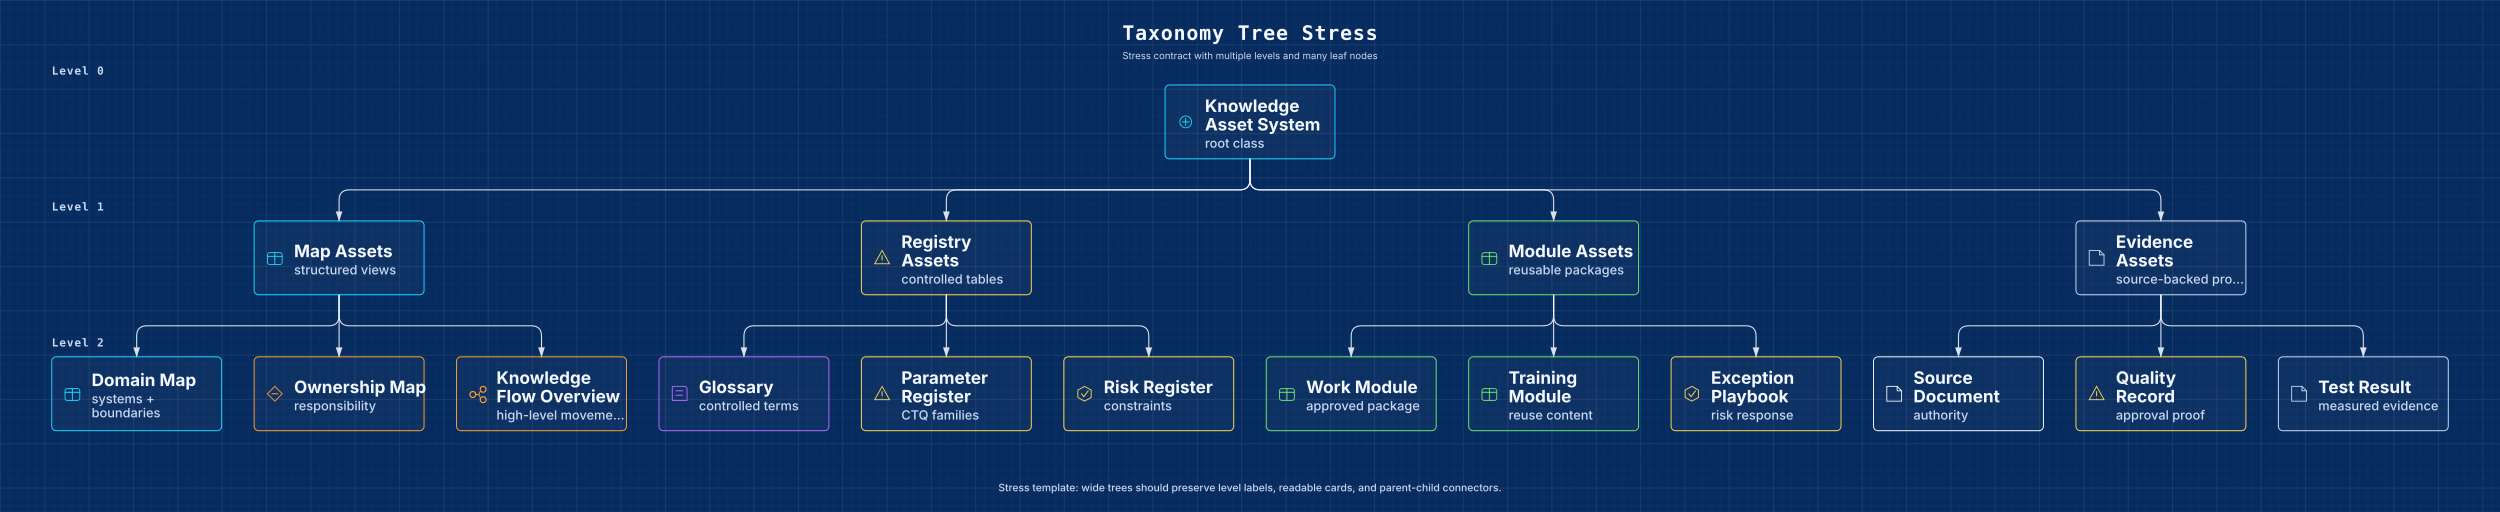
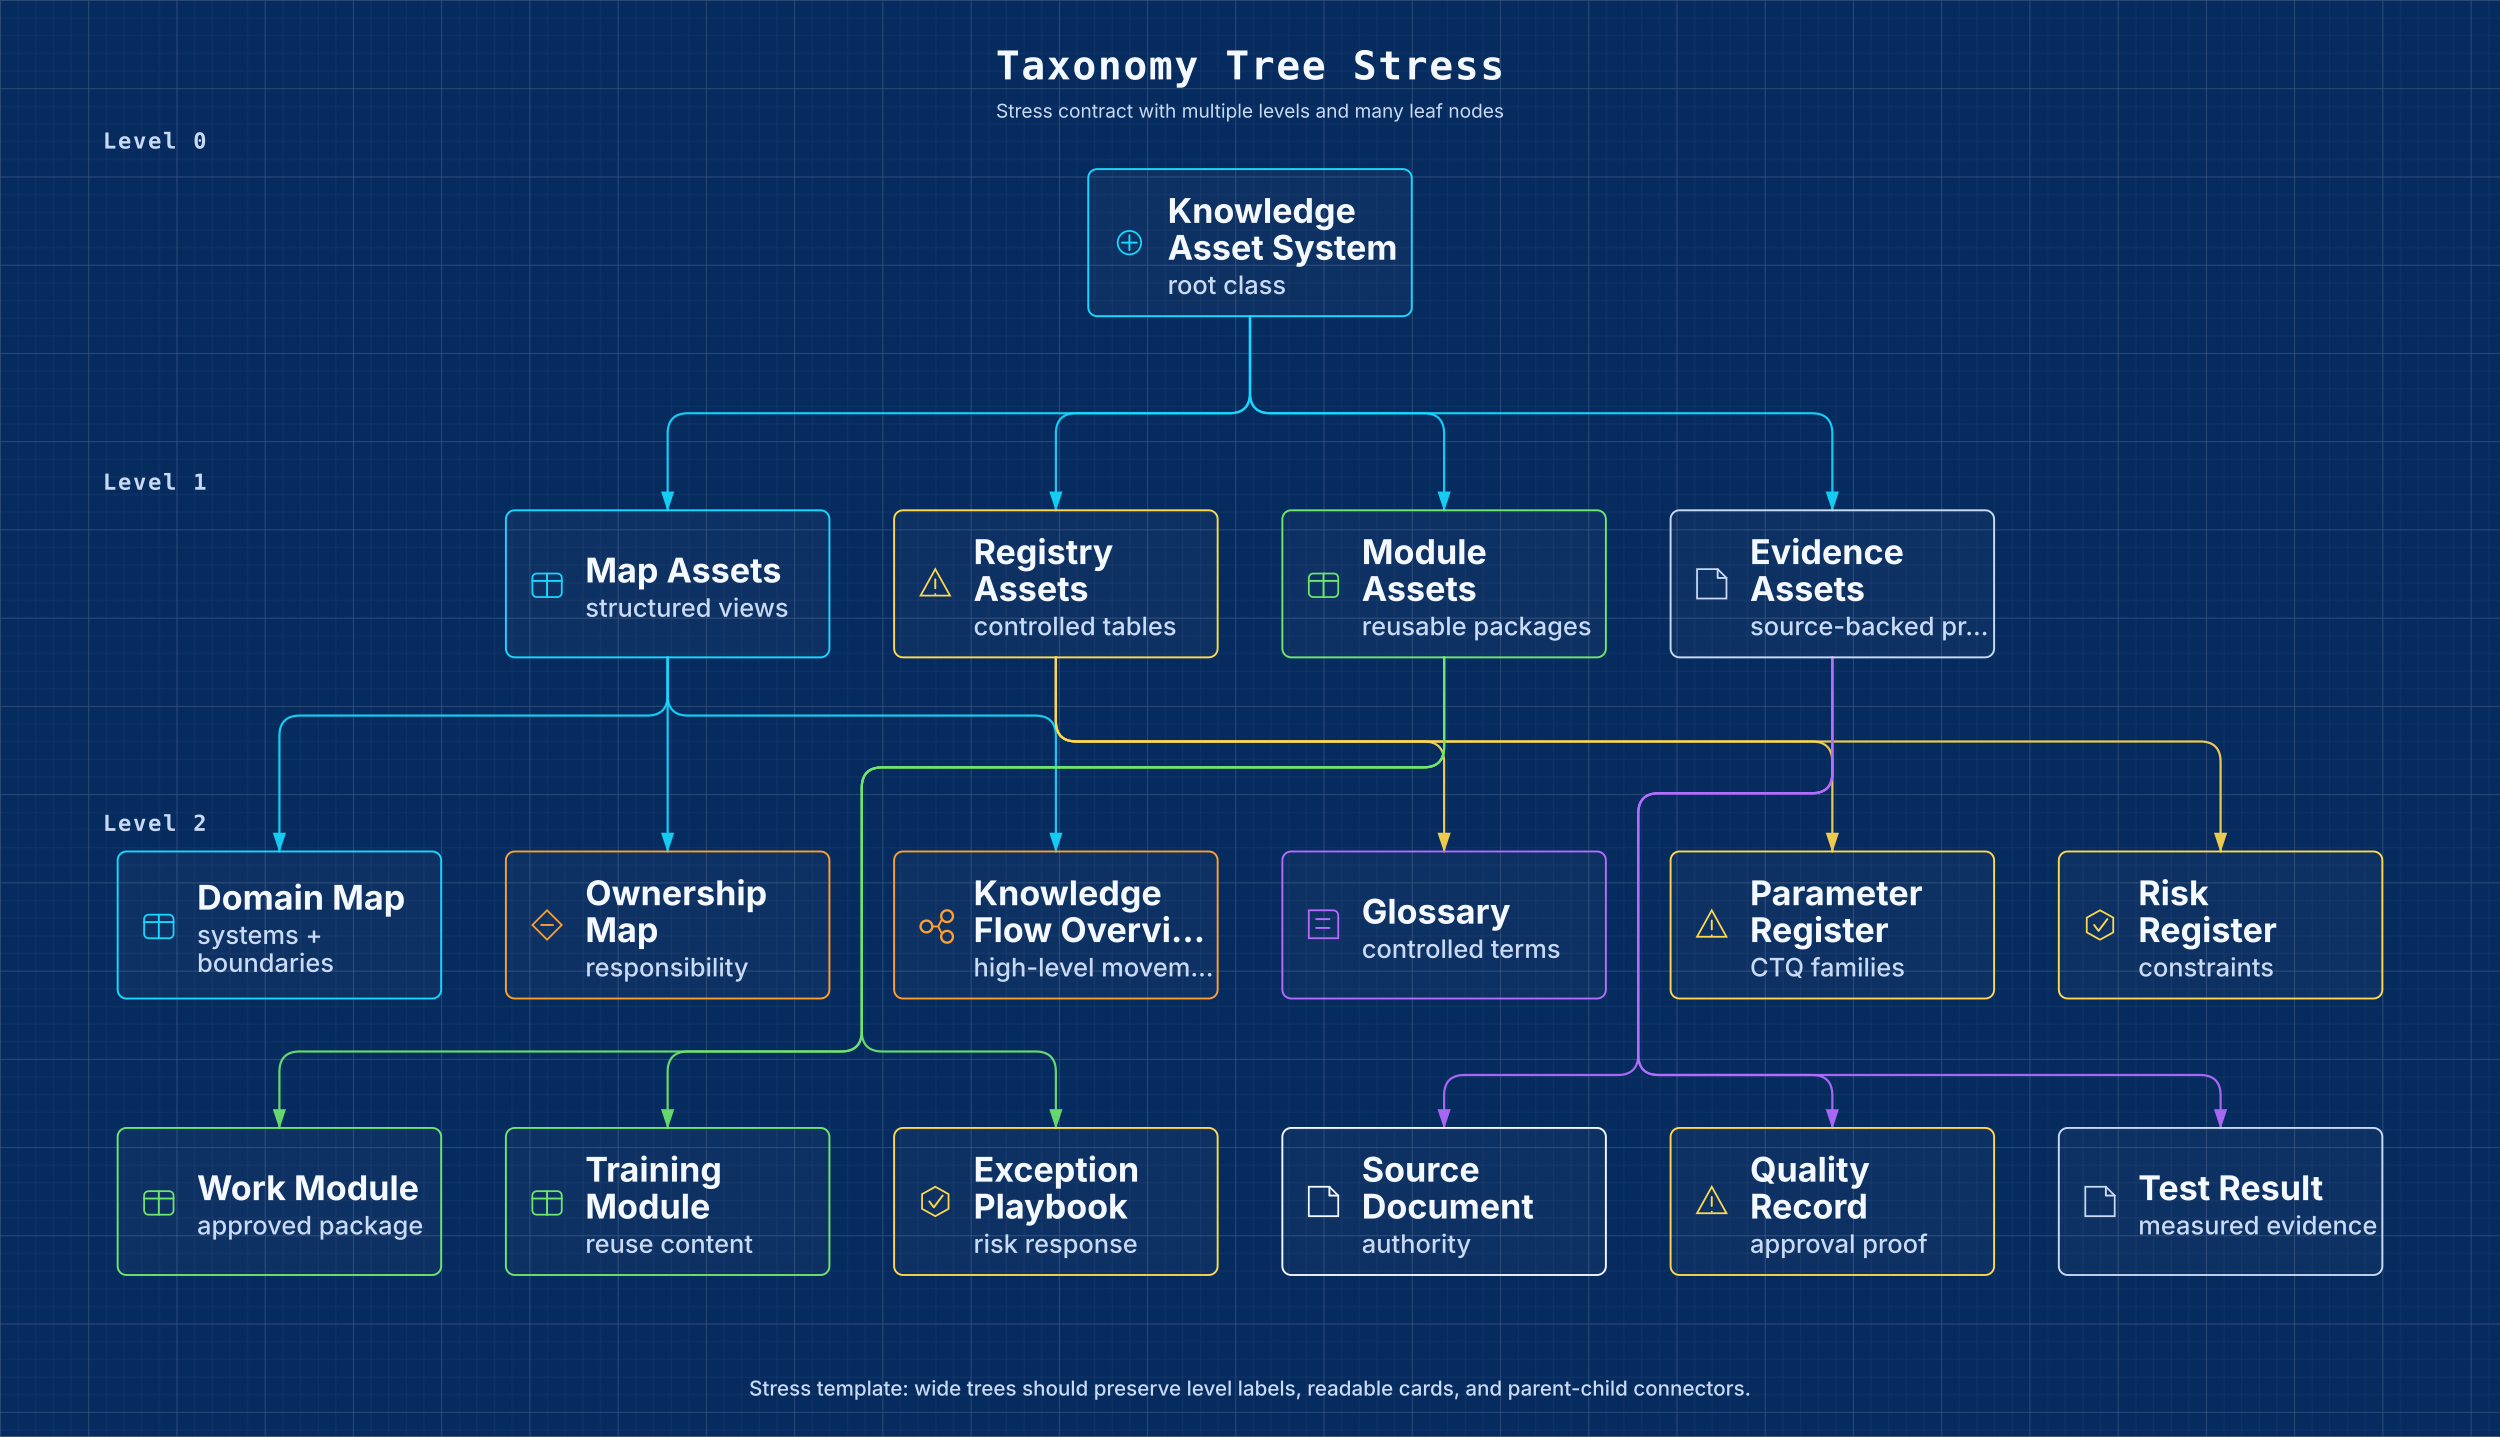
- <svg xmlns="http://www.w3.org/2000/svg" width="3384" height="693" viewBox="0 0 3384 693" role="img" aria-label="Taxonomy Tree Stress" data-style="accent-blueprint" data-diagram-type="taxonomy_tree">
+ <svg xmlns="http://www.w3.org/2000/svg" width="1700" height="977" viewBox="0 0 1700 977" role="img" aria-label="Taxonomy Tree Stress" data-style="accent-blueprint" data-diagram-type="taxonomy_tree">
  <defs>
    <pattern id="blueprint-grid-small" width="12" height="12" patternUnits="userSpaceOnUse">
      <path d="M 12 0 H 0 V 12" fill="none" stroke="#FFFFFF" stroke-opacity="0.08" stroke-width="0.7" />
    </pattern>
    <pattern id="blueprint-grid" width="60" height="60" patternUnits="userSpaceOnUse">
      <rect width="60" height="60" fill="url(#blueprint-grid-small)" />
      <path d="M 60 0 H 0 V 60" fill="none" stroke="#FFFFFF" stroke-opacity="0.14" stroke-width="1" />
    </pattern>
    <marker id="arrow" markerWidth="10" markerHeight="10" refX="8.5" refY="3" orient="auto" markerUnits="strokeWidth">
      <path d="M0,0 L0,6 L9,3 z" fill="context-stroke" />
    </marker>
    <marker id="arrow-fanout" markerWidth="10" markerHeight="10" refX="8.5" refY="3" orient="auto" markerUnits="strokeWidth">
      <path d="M0,0 L0,6 L9,3 z" fill="context-stroke" />
    </marker>
    <marker id="arrow-fanin" markerWidth="10" markerHeight="10" refX="8.5" refY="3" orient="auto" markerUnits="strokeWidth">
      <path d="M0,0 L0,6 L9,3 z" fill="context-stroke" />
    </marker>
    <style>
    [data-style="accent-blueprint"] .title{font:700 27px IBM Plex Mono,JetBrains Mono,Consolas,monospace;fill:#F4F8FF;letter-spacing:.04em;text-transform:uppercase}
    [data-style="accent-blueprint"] .subtitle{font:400 13px IBM Plex Sans,Inter,Roboto Condensed,DIN,Segoe UI,Aptos,Arial,sans-serif;fill:#C9DAF5}
    [data-style="accent-blueprint"] .group-label{font:700 15px IBM Plex Mono,JetBrains Mono,Consolas,monospace;fill:#C9DAF5;letter-spacing:.08em;text-transform:uppercase}
    [data-style="accent-blueprint"] .card-title{font:700 17px IBM Plex Sans,Inter,Roboto Condensed,DIN,Segoe UI,Aptos,Arial,sans-serif;fill:#F4F8FF}
    [data-style="accent-blueprint"] .card-sub{font:500 13px IBM Plex Sans,Inter,Roboto Condensed,DIN,Segoe UI,Aptos,Arial,sans-serif;fill:#C9DAF5}
    [data-style="accent-blueprint"] .edge{fill:none;stroke:#F4F8FF;stroke-width:1.5;stroke-linecap:round;stroke-linejoin:round;opacity:0.88}
    [data-style="accent-blueprint"] .fanout{stroke:#FF9F2E;opacity:0.9}
    [data-style="accent-blueprint"] .fanin{stroke:#6EE66E;opacity:0.9}
    [data-style="accent-blueprint"] .route-shared{marker-end:none}
    [data-style="accent-blueprint"] .edge-dashed{stroke-dasharray:6 5;opacity:0.68}
    [data-style="accent-blueprint"] .note{font:500 14px IBM Plex Sans,Inter,Roboto Condensed,DIN,Segoe UI,Aptos,Arial,sans-serif;fill:#C9DAF5}
    [data-style="accent-blueprint"] .mono{font-family:IBM Plex Mono,JetBrains Mono,Consolas,monospace}
    [data-style="accent-blueprint"] .table-header{font:700 15.5px IBM Plex Mono,JetBrains Mono,Consolas,monospace;fill:#F4F8FF;letter-spacing:.08em;text-transform:uppercase}
    [data-style="accent-blueprint"] .table-cell{font:500 17px IBM Plex Sans,Inter,Roboto Condensed,DIN,Segoe UI,Aptos,Arial,sans-serif;fill:#F4F8FF}
    [data-style="accent-blueprint"] .table-cell-secondary{font:500 17px IBM Plex Sans,Inter,Roboto Condensed,DIN,Segoe UI,Aptos,Arial,sans-serif;fill:#C9DAF5}
+     [data-style="accent-blueprint"] .info-panel-title{font:700 15px IBM Plex Mono,JetBrains Mono,Consolas,monospace;fill:#F4F8FF;letter-spacing:.08em;text-transform:uppercase}
+     [data-style="accent-blueprint"] .info-panel-item{font:500 14px IBM Plex Sans,Inter,Roboto Condensed,DIN,Segoe UI,Aptos,Arial,sans-serif;fill:#C9DAF5}
    [data-style="accent-blueprint"] .tree-level-label{font:700 15px IBM Plex Mono,JetBrains Mono,Consolas,monospace;fill:#C9DAF5;letter-spacing:.08em;text-transform:uppercase}
    [data-style="accent-blueprint"] .hub-label{font:700 15px IBM Plex Mono,JetBrains Mono,Consolas,monospace;fill:#C9DAF5;letter-spacing:.08em;text-transform:uppercase}
    [data-style="accent-blueprint"] .icon-line{fill:none;stroke-width:1.3;stroke-linecap:round;stroke-linejoin:round}
  </style>
  </defs>
-   <rect x="0" y="0" width="3384" height="693" rx="0" fill="#062B5F" />
-   <rect x="0" y="0" width="3384" height="693" rx="0" fill="url(#blueprint-grid)" opacity="1" />
-   <text x="1692.0" y="54" text-anchor="middle" class="title">Taxonomy Tree Stress</text>
-   <text x="1692.0" y="80" text-anchor="middle" class="subtitle">Stress contract with multiple levels and many leaf nodes</text>
-   <path d="M 1692.0 215.0 L 1692.0 243.0 Q 1692.0 257.0 1678.0 257.0 L 473.0 257.0 Q 459.0 257.0 459.0 271.0 L 459.0 299.0" class="edge taxonomy-link" marker-end="url(#arrow)" />
-   <path d="M 1692.0 215.0 L 1692.0 243.0 Q 1692.0 257.0 1678.0 257.0 L 1295.0 257.0 Q 1281.0 257.0 1281.0 271.0 L 1281.0 299.0" class="edge taxonomy-link" marker-end="url(#arrow)" />
-   <path d="M 1692.0 215.0 L 1692.0 243.0 Q 1692.0 257.0 1706.0 257.0 L 2089.0 257.0 Q 2103.0 257.0 2103.0 271.0 L 2103.0 299.0" class="edge taxonomy-link" marker-end="url(#arrow)" />
-   <path d="M 1692.0 215.0 L 1692.0 243.0 Q 1692.0 257.0 1706.0 257.0 L 2911.0 257.0 Q 2925.0 257.0 2925.0 271.0 L 2925.0 299.0" class="edge taxonomy-link" marker-end="url(#arrow)" />
-   <path d="M 459.0 399.0 L 459.0 427.0 Q 459.0 441.0 445.0 441.0 L 199.0 441.0 Q 185.0 441.0 185.0 455.0 L 185.0 483.0" class="edge taxonomy-link" marker-end="url(#arrow)" />
-   <path d="M 459.0 399.0 L 459.0 483.0" class="edge taxonomy-link" marker-end="url(#arrow)" />
-   <path d="M 459.0 399.0 L 459.0 427.0 Q 459.0 441.0 473.0 441.0 L 719.0 441.0 Q 733.0 441.0 733.0 455.0 L 733.0 483.0" class="edge taxonomy-link" marker-end="url(#arrow)" />
-   <path d="M 1281.0 399.0 L 1281.0 427.0 Q 1281.0 441.0 1267.0 441.0 L 1021.0 441.0 Q 1007.0 441.0 1007.0 455.0 L 1007.0 483.0" class="edge taxonomy-link" marker-end="url(#arrow)" />
-   <path d="M 1281.0 399.0 L 1281.0 483.0" class="edge taxonomy-link" marker-end="url(#arrow)" />
-   <path d="M 1281.0 399.0 L 1281.0 427.0 Q 1281.0 441.0 1295.0 441.0 L 1541.0 441.0 Q 1555.0 441.0 1555.0 455.0 L 1555.0 483.0" class="edge taxonomy-link" marker-end="url(#arrow)" />
-   <path d="M 2103.0 399.0 L 2103.0 427.0 Q 2103.0 441.0 2089.0 441.0 L 1843.0 441.0 Q 1829.0 441.0 1829.0 455.0 L 1829.0 483.0" class="edge taxonomy-link" marker-end="url(#arrow)" />
-   <path d="M 2103.0 399.0 L 2103.0 483.0" class="edge taxonomy-link" marker-end="url(#arrow)" />
-   <path d="M 2103.0 399.0 L 2103.0 427.0 Q 2103.0 441.0 2117.0 441.0 L 2363.0 441.0 Q 2377.0 441.0 2377.0 455.0 L 2377.0 483.0" class="edge taxonomy-link" marker-end="url(#arrow)" />
-   <path d="M 2925.0 399.0 L 2925.0 427.0 Q 2925.0 441.0 2911.0 441.0 L 2665.0 441.0 Q 2651.0 441.0 2651.0 455.0 L 2651.0 483.0" class="edge taxonomy-link" marker-end="url(#arrow)" />
-   <path d="M 2925.0 399.0 L 2925.0 483.0" class="edge taxonomy-link" marker-end="url(#arrow)" />
-   <path d="M 2925.0 399.0 L 2925.0 427.0 Q 2925.0 441.0 2939.0 441.0 L 3185.0 441.0 Q 3199.0 441.0 3199.0 455.0 L 3199.0 483.0" class="edge taxonomy-link" marker-end="url(#arrow)" />
+   <rect x="0" y="0" width="1700" height="977" rx="0" fill="#062B5F" />
+   <rect x="0" y="0" width="1700" height="977" rx="0" fill="url(#blueprint-grid)" opacity="1" />
+   <text x="850.0" y="54" text-anchor="middle" class="title">Taxonomy Tree Stress</text>
+   <text x="850.0" y="80" text-anchor="middle" class="subtitle">Stress contract with multiple levels and many leaf nodes</text>
+   <path d="M 850.0 215.0 L 850.0 267.0 Q 850.0 281.0 836.0 281.0 L 468.0 281.0 Q 454.0 281.0 454.0 295.0 L 454.0 347.0" class="edge taxonomy-link" marker-end="url(#arrow)" data-parent="root" data-child="maps" data-lane-y="281.0" style="stroke:#16D9FF;opacity:0.92" />
+   <path d="M 850.0 215.0 L 850.0 267.0 Q 850.0 281.0 836.0 281.0 L 732.0 281.0 Q 718.0 281.0 718.0 295.0 L 718.0 347.0" class="edge taxonomy-link" marker-end="url(#arrow)" data-parent="root" data-child="registries" data-lane-y="281.0" style="stroke:#16D9FF;opacity:0.92" />
+   <path d="M 850.0 215.0 L 850.0 267.0 Q 850.0 281.0 864.0 281.0 L 968.0 281.0 Q 982.0 281.0 982.0 295.0 L 982.0 347.0" class="edge taxonomy-link" marker-end="url(#arrow)" data-parent="root" data-child="modules" data-lane-y="281.0" style="stroke:#16D9FF;opacity:0.92" />
+   <path d="M 850.0 215.0 L 850.0 267.0 Q 850.0 281.0 864.0 281.0 L 1232.0 281.0 Q 1246.0 281.0 1246.0 295.0 L 1246.0 347.0" class="edge taxonomy-link" marker-end="url(#arrow)" data-parent="root" data-child="evidence" data-lane-y="281.0" style="stroke:#16D9FF;opacity:0.92" />
+   <path d="M 454.0 447.0 L 454.0 472.6 Q 454.0 486.6 440.0 486.6 L 204.0 486.6 Q 190.0 486.6 190.0 500.6 L 190.0 579.0" class="edge taxonomy-link" marker-end="url(#arrow)" data-parent="maps" data-child="domain_map" data-lane-y="486.6" style="stroke:#16D9FF;opacity:0.92" />
+   <path d="M 454.0 447.0 L 454.0 579.0" class="edge taxonomy-link" marker-end="url(#arrow)" data-parent="maps" data-child="ownership_map" data-lane-y="486.6" style="stroke:#16D9FF;opacity:0.92" />
+   <path d="M 454.0 447.0 L 454.0 472.6 Q 454.0 486.6 468.0 486.6 L 704.0 486.6 Q 718.0 486.6 718.0 500.6 L 718.0 579.0" class="edge taxonomy-link" marker-end="url(#arrow)" data-parent="maps" data-child="flow_overview" data-lane-y="486.6" style="stroke:#16D9FF;opacity:0.92" />
+   <path d="M 718.0 447.0 L 718.0 490.2 Q 718.0 504.2 732.0 504.2 L 968.0 504.2 Q 982.0 504.2 982.0 518.2 L 982.0 579.0" class="edge taxonomy-link" marker-end="url(#arrow)" data-parent="registries" data-child="glossary" data-lane-y="504.2" style="stroke:#FFD84D;opacity:0.92" />
+   <path d="M 718.0 447.0 L 718.0 490.2 Q 718.0 504.2 732.0 504.2 L 1232.0 504.2 Q 1246.0 504.2 1246.0 518.2 L 1246.0 579.0" class="edge taxonomy-link" marker-end="url(#arrow)" data-parent="registries" data-child="parameter_register" data-lane-y="504.2" style="stroke:#FFD84D;opacity:0.92" />
+   <path d="M 718.0 447.0 L 718.0 490.2 Q 718.0 504.2 732.0 504.2 L 1496.0 504.2 Q 1510.0 504.2 1510.0 518.2 L 1510.0 579.0" class="edge taxonomy-link" marker-end="url(#arrow)" data-parent="registries" data-child="risk_register" data-lane-y="504.2" style="stroke:#FFD84D;opacity:0.92" />
+   <path d="M 982.0 447.0 L 982.0 507.8 Q 982.0 521.8 968.0 521.8 L 600.0 521.8 Q 586.0 521.8 586.0 535.8 L 586.0 701.0 Q 586.0 715.0 572.0 715.0 L 204.0 715.0 Q 190.0 715.0 190.0 729.0 L 190.0 767.0" class="edge taxonomy-link" marker-end="url(#arrow)" data-parent="modules" data-child="work_module" data-lane-y="521.8" data-corridor-x="586.0" data-row-lane-y="715.0" style="stroke:#6EE66E;opacity:0.92" />
+   <path d="M 982.0 447.0 L 982.0 507.8 Q 982.0 521.8 968.0 521.8 L 600.0 521.8 Q 586.0 521.8 586.0 535.8 L 586.0 701.0 Q 586.0 715.0 572.0 715.0 L 468.0 715.0 Q 454.0 715.0 454.0 729.0 L 454.0 767.0" class="edge taxonomy-link" marker-end="url(#arrow)" data-parent="modules" data-child="training_module" data-lane-y="521.8" data-corridor-x="586.0" data-row-lane-y="715.0" style="stroke:#6EE66E;opacity:0.92" />
+   <path d="M 982.0 447.0 L 982.0 507.8 Q 982.0 521.8 968.0 521.8 L 600.0 521.8 Q 586.0 521.8 586.0 535.8 L 586.0 701.0 Q 586.0 715.0 600.0 715.0 L 704.0 715.0 Q 718.0 715.0 718.0 729.0 L 718.0 767.0" class="edge taxonomy-link" marker-end="url(#arrow)" data-parent="modules" data-child="playbook" data-lane-y="521.8" data-corridor-x="586.0" data-row-lane-y="715.0" style="stroke:#6EE66E;opacity:0.92" />
+   <path d="M 1246.0 447.0 L 1246.0 525.4 Q 1246.0 539.4 1232.0 539.4 L 1128.0 539.4 Q 1114.0 539.4 1114.0 553.4 L 1114.0 717.0 Q 1114.0 731.0 1100.0 731.0 L 996.0 731.0 Q 982.0 731.0 982.0 745.0 L 982.0 767.0" class="edge taxonomy-link" marker-end="url(#arrow)" data-parent="evidence" data-child="source_doc" data-lane-y="539.4" data-corridor-x="1114.0" data-row-lane-y="731.0" style="stroke:#B56CFF;opacity:0.92" />
+   <path d="M 1246.0 447.0 L 1246.0 525.4 Q 1246.0 539.4 1232.0 539.4 L 1128.0 539.4 Q 1114.0 539.4 1114.0 553.4 L 1114.0 717.0 Q 1114.0 731.0 1128.0 731.0 L 1232.0 731.0 Q 1246.0 731.0 1246.0 745.0 L 1246.0 767.0" class="edge taxonomy-link" marker-end="url(#arrow)" data-parent="evidence" data-child="quality_record" data-lane-y="539.4" data-corridor-x="1114.0" data-row-lane-y="731.0" style="stroke:#B56CFF;opacity:0.92" />
+   <path d="M 1246.0 447.0 L 1246.0 525.4 Q 1246.0 539.4 1232.0 539.4 L 1128.0 539.4 Q 1114.0 539.4 1114.0 553.4 L 1114.0 717.0 Q 1114.0 731.0 1128.0 731.0 L 1496.0 731.0 Q 1510.0 731.0 1510.0 745.0 L 1510.0 767.0" class="edge taxonomy-link" marker-end="url(#arrow)" data-parent="evidence" data-child="test_result" data-lane-y="539.4" data-corridor-x="1114.0" data-row-lane-y="731.0" style="stroke:#B56CFF;opacity:0.92" />
  <g id="node-root" class="card node-card">
-     <rect x="1577.0" y="115.0" width="230.0" height="100.0" rx="6" fill="#FFFFFF" fill-opacity="0.03" stroke="#16D9FF" stroke-width="1.3" />
-     <circle cx="1605.0" cy="165.0" r="8" fill="none" stroke="#16D9FF" stroke-width="1.2" />
-     <path d="M1600.0,165.0 H1610.0 M1605.0,160.0 V170.0" class="icon-line" stroke="#16D9FF" />
-     <text x="1631.0" y="151.549" text-anchor="start" class="card-title" style="font-size:23.2px">Knowledge</text>
-     <text x="1631.0" y="176.626" text-anchor="start" class="card-title" style="font-size:23.2px">Asset System</text>
-     <text x="1631.0" y="199.943" text-anchor="start" class="card-sub" style="font-size:17.3px">root class</text>
+     <rect x="740.0" y="115.0" width="220.0" height="100.0" rx="6" fill="#FFFFFF" fill-opacity="0.03" stroke="#16D9FF" stroke-width="1.3" />
+     <circle cx="768.0" cy="165.0" r="8" fill="none" stroke="#16D9FF" stroke-width="1.2" />
+     <path d="M763.0,165.0 H773.0 M768.0,160.0 V170.0" class="icon-line" stroke="#16D9FF" />
+     <text x="794.0" y="151.549" text-anchor="start" class="card-title" style="font-size:23.2px">Knowledge</text>
+     <text x="794.0" y="176.626" text-anchor="start" class="card-title" style="font-size:23.2px">Asset System</text>
+     <text x="794.0" y="199.943" text-anchor="start" class="card-sub" style="font-size:17.3px">root class</text>
  </g>
  <g id="node-maps" class="card node-card">
-     <rect x="344.0" y="299.0" width="230.0" height="100.0" rx="6" fill="#FFFFFF" fill-opacity="0.03" stroke="#16D9FF" stroke-width="1.3" />
-     <rect x="362.0" y="342.0" width="20" height="16" rx="3" fill="none" stroke="#16D9FF" stroke-width="1.2" />
-     <path d="M362.0,347.0 H382.0 M372.0,342.0 V358.0" class="icon-line" stroke="#16D9FF" />
-     <text x="398.0" y="348.087" text-anchor="start" class="card-title" style="font-size:23.2px">Map Assets</text>
-     <text x="398.0" y="371.405" text-anchor="start" class="card-sub" style="font-size:17.3px">structured views</text>
+     <rect x="344.0" y="347.0" width="220.0" height="100.0" rx="6" fill="#FFFFFF" fill-opacity="0.03" stroke="#16D9FF" stroke-width="1.3" />
+     <rect x="362.0" y="390.0" width="20" height="16" rx="3" fill="none" stroke="#16D9FF" stroke-width="1.2" />
+     <path d="M362.0,395.0 H382.0 M372.0,390.0 V406.0" class="icon-line" stroke="#16D9FF" />
+     <text x="398.0" y="396.087" text-anchor="start" class="card-title" style="font-size:23.2px">Map Assets</text>
+     <text x="398.0" y="419.405" text-anchor="start" class="card-sub" style="font-size:17.3px">structured views</text>
  </g>
  <g id="node-registries" class="card node-card">
-     <rect x="1166.0" y="299.0" width="230.0" height="100.0" rx="6" fill="#FFFFFF" fill-opacity="0.03" stroke="#FFD84D" stroke-width="1.3" />
-     <path d="M1194.0,339.0 L1204.0,357.0 H1184.0 Z" fill="none" stroke="#FFD84D" stroke-width="1.2" />
-     <path d="M1194.0,346.0 V352.0 M1194.0,356.0 V356.0" class="icon-line" stroke="#FFD84D" />
-     <text x="1220.0" y="335.549" text-anchor="start" class="card-title" style="font-size:23.2px">Registry</text>
-     <text x="1220.0" y="360.626" text-anchor="start" class="card-title" style="font-size:23.2px">Assets</text>
-     <text x="1220.0" y="383.943" text-anchor="start" class="card-sub" style="font-size:17.3px">controlled tables</text>
+     <rect x="608.0" y="347.0" width="220.0" height="100.0" rx="6" fill="#FFFFFF" fill-opacity="0.03" stroke="#FFD84D" stroke-width="1.3" />
+     <path d="M636.0,387.0 L646.0,405.0 H626.0 Z" fill="none" stroke="#FFD84D" stroke-width="1.2" />
+     <path d="M636.0,394.0 V400.0 M636.0,404.0 V404.0" class="icon-line" stroke="#FFD84D" />
+     <text x="662.0" y="383.549" text-anchor="start" class="card-title" style="font-size:23.2px">Registry</text>
+     <text x="662.0" y="408.626" text-anchor="start" class="card-title" style="font-size:23.2px">Assets</text>
+     <text x="662.0" y="431.943" text-anchor="start" class="card-sub" style="font-size:17.3px">controlled tables</text>
  </g>
  <g id="node-modules" class="card node-card">
-     <rect x="1988.0" y="299.0" width="230.0" height="100.0" rx="6" fill="#FFFFFF" fill-opacity="0.03" stroke="#6EE66E" stroke-width="1.3" />
-     <rect x="2006.0" y="342.0" width="20" height="16" rx="3" fill="none" stroke="#6EE66E" stroke-width="1.2" />
-     <path d="M2006.0,347.0 H2026.0 M2016.0,342.0 V358.0" class="icon-line" stroke="#6EE66E" />
-     <text x="2042.0" y="348.087" text-anchor="start" class="card-title" style="font-size:23.2px">Module Assets</text>
-     <text x="2042.0" y="371.405" text-anchor="start" class="card-sub" style="font-size:17.3px">reusable packages</text>
+     <rect x="872.0" y="347.0" width="220.0" height="100.0" rx="6" fill="#FFFFFF" fill-opacity="0.03" stroke="#6EE66E" stroke-width="1.3" />
+     <rect x="890.0" y="390.0" width="20" height="16" rx="3" fill="none" stroke="#6EE66E" stroke-width="1.2" />
+     <path d="M890.0,395.0 H910.0 M900.0,390.0 V406.0" class="icon-line" stroke="#6EE66E" />
+     <text x="926.0" y="383.549" text-anchor="start" class="card-title" style="font-size:23.2px">Module</text>
+     <text x="926.0" y="408.626" text-anchor="start" class="card-title" style="font-size:23.2px">Assets</text>
+     <text x="926.0" y="431.943" text-anchor="start" class="card-sub" style="font-size:17.3px">reusable packages</text>
  </g>
  <g id="node-evidence" class="card node-card">
-     <rect x="2810.0" y="299.0" width="230.0" height="100.0" rx="6" fill="#FFFFFF" fill-opacity="0.03" stroke="#C9DAF5" stroke-width="1.3" />
-     <path d="M2828.0,339.0 H2842.0 L2848.0,345.0 V359.0 H2828.0 Z" fill="none" stroke="#C9DAF5" stroke-width="1.2" />
-     <path d="M2842.0,339.0 V345.0 H2848.0" class="icon-line" stroke="#C9DAF5" />
-     <text x="2864.0" y="335.549" text-anchor="start" class="card-title" style="font-size:23.2px">Evidence</text>
-     <text x="2864.0" y="360.626" text-anchor="start" class="card-title" style="font-size:23.2px">Assets</text>
-     <text x="2864.0" y="383.943" text-anchor="start" class="card-sub" style="font-size:17.3px">source-backed pro...</text>
+     <rect x="1136.0" y="347.0" width="220.0" height="100.0" rx="6" fill="#FFFFFF" fill-opacity="0.03" stroke="#C9DAF5" stroke-width="1.3" />
+     <path d="M1154.0,387.0 H1168.0 L1174.0,393.0 V407.0 H1154.0 Z" fill="none" stroke="#C9DAF5" stroke-width="1.2" />
+     <path d="M1168.0,387.0 V393.0 H1174.0" class="icon-line" stroke="#C9DAF5" />
+     <text x="1190.0" y="383.549" text-anchor="start" class="card-title" style="font-size:23.2px">Evidence</text>
+     <text x="1190.0" y="408.626" text-anchor="start" class="card-title" style="font-size:23.2px">Assets</text>
+     <text x="1190.0" y="431.943" text-anchor="start" class="card-sub" style="font-size:17.3px">source-backed pr...</text>
  </g>
  <g id="node-domain_map" class="card node-card">
-     <rect x="70.0" y="483.0" width="230.0" height="100.0" rx="6" fill="#FFFFFF" fill-opacity="0.03" stroke="#16D9FF" stroke-width="1.3" />
-     <rect x="88.0" y="526.0" width="20" height="16" rx="3" fill="none" stroke="#16D9FF" stroke-width="1.2" />
-     <path d="M88.0,531.0 H108.0 M98.0,526.0 V542.0" class="icon-line" stroke="#16D9FF" />
-     <text x="124.0" y="522.583" text-anchor="start" class="card-title" style="font-size:23.2px">Domain Map</text>
-     <text x="124.0" y="545.901" text-anchor="start" class="card-sub" style="font-size:17.3px">systems +</text>
-     <text x="124.0" y="564.909" text-anchor="start" class="card-sub" style="font-size:17.3px">boundaries</text>
+     <rect x="80.0" y="579.0" width="220.0" height="100.0" rx="6" fill="#FFFFFF" fill-opacity="0.03" stroke="#16D9FF" stroke-width="1.3" />
+     <rect x="98.0" y="622.0" width="20" height="16" rx="3" fill="none" stroke="#16D9FF" stroke-width="1.2" />
+     <path d="M98.0,627.0 H118.0 M108.0,622.0 V638.0" class="icon-line" stroke="#16D9FF" />
+     <text x="134.0" y="618.583" text-anchor="start" class="card-title" style="font-size:23.2px">Domain Map</text>
+     <text x="134.0" y="641.901" text-anchor="start" class="card-sub" style="font-size:17.3px">systems +</text>
+     <text x="134.0" y="660.909" text-anchor="start" class="card-sub" style="font-size:17.3px">boundaries</text>
  </g>
  <g id="node-ownership_map" class="card node-card">
-     <rect x="344.0" y="483.0" width="230.0" height="100.0" rx="6" fill="#FFFFFF" fill-opacity="0.03" stroke="#FF9F2E" stroke-width="1.3" />
-     <path d="M372.0,523.0 L382.0,533.0 L372.0,543.0 L362.0,533.0 Z" fill="none" stroke="#FF9F2E" stroke-width="1.2" />
-     <path d="M368.0,533.0 H376.0" class="icon-line" stroke="#FF9F2E" />
-     <text x="398.0" y="532.087" text-anchor="start" class="card-title" style="font-size:23.2px">Ownership Map</text>
-     <text x="398.0" y="555.405" text-anchor="start" class="card-sub" style="font-size:17.3px">responsibility</text>
+     <rect x="344.0" y="579.0" width="220.0" height="100.0" rx="6" fill="#FFFFFF" fill-opacity="0.03" stroke="#FF9F2E" stroke-width="1.3" />
+     <path d="M372.0,619.0 L382.0,629.0 L372.0,639.0 L362.0,629.0 Z" fill="none" stroke="#FF9F2E" stroke-width="1.2" />
+     <path d="M368.0,629.0 H376.0" class="icon-line" stroke="#FF9F2E" />
+     <text x="398.0" y="615.549" text-anchor="start" class="card-title" style="font-size:23.2px">Ownership</text>
+     <text x="398.0" y="640.626" text-anchor="start" class="card-title" style="font-size:23.2px">Map</text>
+     <text x="398.0" y="663.943" text-anchor="start" class="card-sub" style="font-size:17.3px">responsibility</text>
  </g>
  <g id="node-flow_overview" class="card node-card">
-     <rect x="618.0" y="483.0" width="230.0" height="100.0" rx="6" fill="#FFFFFF" fill-opacity="0.03" stroke="#FF9F2E" stroke-width="1.3" />
-     <circle cx="640.0" cy="534.0" r="4" fill="none" stroke="#FF9F2E" stroke-width="1.6" />
-     <circle cx="654.0" cy="527.0" r="4" fill="none" stroke="#FF9F2E" stroke-width="1.6" />
-     <circle cx="654.0" cy="541.0" r="4" fill="none" stroke="#FF9F2E" stroke-width="1.6" />
-     <path d="M644.0,534.0 H648.0 M650.0,530.0 L648.0,534.0 L650.0,538.0" class="icon-line" stroke="#FF9F2E" />
-     <text x="672.0" y="519.549" text-anchor="start" class="card-title" style="font-size:23.2px">Knowledge</text>
-     <text x="672.0" y="544.626" text-anchor="start" class="card-title" style="font-size:23.2px">Flow Overview</text>
-     <text x="672.0" y="567.943" text-anchor="start" class="card-sub" style="font-size:17.3px">high-level moveme...</text>
+     <rect x="608.0" y="579.0" width="220.0" height="100.0" rx="6" fill="#FFFFFF" fill-opacity="0.03" stroke="#FF9F2E" stroke-width="1.3" />
+     <circle cx="630.0" cy="630.0" r="4" fill="none" stroke="#FF9F2E" stroke-width="1.6" />
+     <circle cx="644.0" cy="623.0" r="4" fill="none" stroke="#FF9F2E" stroke-width="1.6" />
+     <circle cx="644.0" cy="637.0" r="4" fill="none" stroke="#FF9F2E" stroke-width="1.6" />
+     <path d="M634.0,630.0 H638.0 M640.0,626.0 L638.0,630.0 L640.0,634.0" class="icon-line" stroke="#FF9F2E" />
+     <text x="662.0" y="615.549" text-anchor="start" class="card-title" style="font-size:23.2px">Knowledge</text>
+     <text x="662.0" y="640.626" text-anchor="start" class="card-title" style="font-size:23.2px">Flow Overvi...</text>
+     <text x="662.0" y="663.943" text-anchor="start" class="card-sub" style="font-size:17.3px">high-level movem...</text>
  </g>
  <g id="node-glossary" class="card node-card">
-     <rect x="892.0" y="483.0" width="230.0" height="100.0" rx="6" fill="#FFFFFF" fill-opacity="0.03" stroke="#B56CFF" stroke-width="1.3" />
-     <path d="M910.0,523.0 H926.0 Q930.0,523.0 930.0,527.0 V542.0 H910.0 Z" fill="none" stroke="#B56CFF" stroke-width="1.2" />
-     <path d="M915.0,529.0 H924.0 M915.0,535.0 H924.0" class="icon-line" stroke="#B56CFF" />
-     <text x="946.0" y="532.087" text-anchor="start" class="card-title" style="font-size:23.2px">Glossary</text>
-     <text x="946.0" y="555.405" text-anchor="start" class="card-sub" style="font-size:17.3px">controlled terms</text>
+     <rect x="872.0" y="579.0" width="220.0" height="100.0" rx="6" fill="#FFFFFF" fill-opacity="0.03" stroke="#B56CFF" stroke-width="1.3" />
+     <path d="M890.0,619.0 H906.0 Q910.0,619.0 910.0,623.0 V638.0 H890.0 Z" fill="none" stroke="#B56CFF" stroke-width="1.2" />
+     <path d="M895.0,625.0 H904.0 M895.0,631.0 H904.0" class="icon-line" stroke="#B56CFF" />
+     <text x="926.0" y="628.087" text-anchor="start" class="card-title" style="font-size:23.2px">Glossary</text>
+     <text x="926.0" y="651.405" text-anchor="start" class="card-sub" style="font-size:17.3px">controlled terms</text>
  </g>
  <g id="node-parameter_register" class="card node-card">
-     <rect x="1166.0" y="483.0" width="230.0" height="100.0" rx="6" fill="#FFFFFF" fill-opacity="0.03" stroke="#FFD84D" stroke-width="1.3" />
-     <path d="M1194.0,523.0 L1204.0,541.0 H1184.0 Z" fill="none" stroke="#FFD84D" stroke-width="1.2" />
-     <path d="M1194.0,530.0 V536.0 M1194.0,540.0 V540.0" class="icon-line" stroke="#FFD84D" />
-     <text x="1220.0" y="519.549" text-anchor="start" class="card-title" style="font-size:23.2px">Parameter</text>
-     <text x="1220.0" y="544.626" text-anchor="start" class="card-title" style="font-size:23.2px">Register</text>
-     <text x="1220.0" y="567.943" text-anchor="start" class="card-sub" style="font-size:17.3px">CTQ families</text>
+     <rect x="1136.0" y="579.0" width="220.0" height="100.0" rx="6" fill="#FFFFFF" fill-opacity="0.03" stroke="#FFD84D" stroke-width="1.3" />
+     <path d="M1164.0,619.0 L1174.0,637.0 H1154.0 Z" fill="none" stroke="#FFD84D" stroke-width="1.2" />
+     <path d="M1164.0,626.0 V632.0 M1164.0,636.0 V636.0" class="icon-line" stroke="#FFD84D" />
+     <text x="1190.0" y="615.549" text-anchor="start" class="card-title" style="font-size:23.2px">Parameter</text>
+     <text x="1190.0" y="640.626" text-anchor="start" class="card-title" style="font-size:23.2px">Register</text>
+     <text x="1190.0" y="663.943" text-anchor="start" class="card-sub" style="font-size:17.3px">CTQ families</text>
  </g>
  <g id="node-risk_register" class="card node-card">
-     <rect x="1440.0" y="483.0" width="230.0" height="100.0" rx="6" fill="#FFFFFF" fill-opacity="0.03" stroke="#FFD84D" stroke-width="1.3" />
-     <path d="M1468.0,523.0 L1477.0,528.0 V538.0 L1468.0,543.0 L1459.0,538.0 V528.0 Z" fill="none" stroke="#FFD84D" stroke-width="1.2" />
-     <path d="M1464.0,533.0 L1467.0,537.0 L1473.0,529.0" class="icon-line" stroke="#FFD84D" />
-     <text x="1494.0" y="532.087" text-anchor="start" class="card-title" style="font-size:23.2px">Risk Register</text>
-     <text x="1494.0" y="555.405" text-anchor="start" class="card-sub" style="font-size:17.3px">constraints</text>
+     <rect x="1400.0" y="579.0" width="220.0" height="100.0" rx="6" fill="#FFFFFF" fill-opacity="0.03" stroke="#FFD84D" stroke-width="1.3" />
+     <path d="M1428.0,619.0 L1437.0,624.0 V634.0 L1428.0,639.0 L1419.0,634.0 V624.0 Z" fill="none" stroke="#FFD84D" stroke-width="1.2" />
+     <path d="M1424.0,629.0 L1427.0,633.0 L1433.0,625.0" class="icon-line" stroke="#FFD84D" />
+     <text x="1454.0" y="615.549" text-anchor="start" class="card-title" style="font-size:23.2px">Risk</text>
+     <text x="1454.0" y="640.626" text-anchor="start" class="card-title" style="font-size:23.2px">Register</text>
+     <text x="1454.0" y="663.943" text-anchor="start" class="card-sub" style="font-size:17.3px">constraints</text>
  </g>
  <g id="node-work_module" class="card node-card">
-     <rect x="1714.0" y="483.0" width="230.0" height="100.0" rx="6" fill="#FFFFFF" fill-opacity="0.03" stroke="#6EE66E" stroke-width="1.3" />
-     <rect x="1732.0" y="526.0" width="20" height="16" rx="3" fill="none" stroke="#6EE66E" stroke-width="1.2" />
-     <path d="M1732.0,531.0 H1752.0 M1742.0,526.0 V542.0" class="icon-line" stroke="#6EE66E" />
-     <text x="1768.0" y="532.087" text-anchor="start" class="card-title" style="font-size:23.2px">Work Module</text>
-     <text x="1768.0" y="555.405" text-anchor="start" class="card-sub" style="font-size:17.3px">approved package</text>
+     <rect x="80.0" y="767.0" width="220.0" height="100.0" rx="6" fill="#FFFFFF" fill-opacity="0.03" stroke="#6EE66E" stroke-width="1.3" />
+     <rect x="98.0" y="810.0" width="20" height="16" rx="3" fill="none" stroke="#6EE66E" stroke-width="1.2" />
+     <path d="M98.0,815.0 H118.0 M108.0,810.0 V826.0" class="icon-line" stroke="#6EE66E" />
+     <text x="134.0" y="816.087" text-anchor="start" class="card-title" style="font-size:23.2px">Work Module</text>
+     <text x="134.0" y="839.405" text-anchor="start" class="card-sub" style="font-size:17.3px">approved package</text>
  </g>
  <g id="node-training_module" class="card node-card">
-     <rect x="1988.0" y="483.0" width="230.0" height="100.0" rx="6" fill="#FFFFFF" fill-opacity="0.03" stroke="#6EE66E" stroke-width="1.3" />
-     <rect x="2006.0" y="526.0" width="20" height="16" rx="3" fill="none" stroke="#6EE66E" stroke-width="1.2" />
-     <path d="M2006.0,531.0 H2026.0 M2016.0,526.0 V542.0" class="icon-line" stroke="#6EE66E" />
-     <text x="2042.0" y="519.549" text-anchor="start" class="card-title" style="font-size:23.2px">Training</text>
-     <text x="2042.0" y="544.626" text-anchor="start" class="card-title" style="font-size:23.2px">Module</text>
-     <text x="2042.0" y="567.943" text-anchor="start" class="card-sub" style="font-size:17.3px">reuse content</text>
+     <rect x="344.0" y="767.0" width="220.0" height="100.0" rx="6" fill="#FFFFFF" fill-opacity="0.03" stroke="#6EE66E" stroke-width="1.3" />
+     <rect x="362.0" y="810.0" width="20" height="16" rx="3" fill="none" stroke="#6EE66E" stroke-width="1.2" />
+     <path d="M362.0,815.0 H382.0 M372.0,810.0 V826.0" class="icon-line" stroke="#6EE66E" />
+     <text x="398.0" y="803.549" text-anchor="start" class="card-title" style="font-size:23.2px">Training</text>
+     <text x="398.0" y="828.626" text-anchor="start" class="card-title" style="font-size:23.2px">Module</text>
+     <text x="398.0" y="851.943" text-anchor="start" class="card-sub" style="font-size:17.3px">reuse content</text>
  </g>
  <g id="node-playbook" class="card node-card">
-     <rect x="2262.0" y="483.0" width="230.0" height="100.0" rx="6" fill="#FFFFFF" fill-opacity="0.03" stroke="#FFD84D" stroke-width="1.3" />
-     <path d="M2290.0,523.0 L2299.0,528.0 V538.0 L2290.0,543.0 L2281.0,538.0 V528.0 Z" fill="none" stroke="#FFD84D" stroke-width="1.2" />
-     <path d="M2286.0,533.0 L2289.0,537.0 L2295.0,529.0" class="icon-line" stroke="#FFD84D" />
-     <text x="2316.0" y="519.549" text-anchor="start" class="card-title" style="font-size:23.2px">Exception</text>
-     <text x="2316.0" y="544.626" text-anchor="start" class="card-title" style="font-size:23.2px">Playbook</text>
-     <text x="2316.0" y="567.943" text-anchor="start" class="card-sub" style="font-size:17.3px">risk response</text>
+     <rect x="608.0" y="767.0" width="220.0" height="100.0" rx="6" fill="#FFFFFF" fill-opacity="0.03" stroke="#FFD84D" stroke-width="1.3" />
+     <path d="M636.0,807.0 L645.0,812.0 V822.0 L636.0,827.0 L627.0,822.0 V812.0 Z" fill="none" stroke="#FFD84D" stroke-width="1.2" />
+     <path d="M632.0,817.0 L635.0,821.0 L641.0,813.0" class="icon-line" stroke="#FFD84D" />
+     <text x="662.0" y="803.549" text-anchor="start" class="card-title" style="font-size:23.2px">Exception</text>
+     <text x="662.0" y="828.626" text-anchor="start" class="card-title" style="font-size:23.2px">Playbook</text>
+     <text x="662.0" y="851.943" text-anchor="start" class="card-sub" style="font-size:17.3px">risk response</text>
  </g>
  <g id="node-source_doc" class="card node-card">
-     <rect x="2536.0" y="483.0" width="230.0" height="100.0" rx="6" fill="#FFFFFF" fill-opacity="0.03" stroke="#F4F8FF" stroke-width="1.3" />
-     <path d="M2554.0,523.0 H2568.0 L2574.0,529.0 V543.0 H2554.0 Z" fill="none" stroke="#F4F8FF" stroke-width="1.2" />
-     <path d="M2568.0,523.0 V529.0 H2574.0" class="icon-line" stroke="#F4F8FF" />
-     <text x="2590.0" y="519.549" text-anchor="start" class="card-title" style="font-size:23.2px">Source</text>
-     <text x="2590.0" y="544.626" text-anchor="start" class="card-title" style="font-size:23.2px">Document</text>
-     <text x="2590.0" y="567.943" text-anchor="start" class="card-sub" style="font-size:17.3px">authority</text>
+     <rect x="872.0" y="767.0" width="220.0" height="100.0" rx="6" fill="#FFFFFF" fill-opacity="0.03" stroke="#F4F8FF" stroke-width="1.3" />
+     <path d="M890.0,807.0 H904.0 L910.0,813.0 V827.0 H890.0 Z" fill="none" stroke="#F4F8FF" stroke-width="1.2" />
+     <path d="M904.0,807.0 V813.0 H910.0" class="icon-line" stroke="#F4F8FF" />
+     <text x="926.0" y="803.549" text-anchor="start" class="card-title" style="font-size:23.2px">Source</text>
+     <text x="926.0" y="828.626" text-anchor="start" class="card-title" style="font-size:23.2px">Document</text>
+     <text x="926.0" y="851.943" text-anchor="start" class="card-sub" style="font-size:17.3px">authority</text>
  </g>
  <g id="node-quality_record" class="card node-card">
-     <rect x="2810.0" y="483.0" width="230.0" height="100.0" rx="6" fill="#FFFFFF" fill-opacity="0.03" stroke="#FFD84D" stroke-width="1.3" />
-     <path d="M2838.0,523.0 L2848.0,541.0 H2828.0 Z" fill="none" stroke="#FFD84D" stroke-width="1.2" />
-     <path d="M2838.0,530.0 V536.0 M2838.0,540.0 V540.0" class="icon-line" stroke="#FFD84D" />
-     <text x="2864.0" y="519.549" text-anchor="start" class="card-title" style="font-size:23.2px">Quality</text>
-     <text x="2864.0" y="544.626" text-anchor="start" class="card-title" style="font-size:23.2px">Record</text>
-     <text x="2864.0" y="567.943" text-anchor="start" class="card-sub" style="font-size:17.3px">approval proof</text>
+     <rect x="1136.0" y="767.0" width="220.0" height="100.0" rx="6" fill="#FFFFFF" fill-opacity="0.03" stroke="#FFD84D" stroke-width="1.3" />
+     <path d="M1164.0,807.0 L1174.0,825.0 H1154.0 Z" fill="none" stroke="#FFD84D" stroke-width="1.2" />
+     <path d="M1164.0,814.0 V820.0 M1164.0,824.0 V824.0" class="icon-line" stroke="#FFD84D" />
+     <text x="1190.0" y="803.549" text-anchor="start" class="card-title" style="font-size:23.2px">Quality</text>
+     <text x="1190.0" y="828.626" text-anchor="start" class="card-title" style="font-size:23.2px">Record</text>
+     <text x="1190.0" y="851.943" text-anchor="start" class="card-sub" style="font-size:17.3px">approval proof</text>
  </g>
  <g id="node-test_result" class="card node-card">
-     <rect x="3084.0" y="483.0" width="230.0" height="100.0" rx="6" fill="#FFFFFF" fill-opacity="0.03" stroke="#C9DAF5" stroke-width="1.3" />
-     <path d="M3102.0,523.0 H3116.0 L3122.0,529.0 V543.0 H3102.0 Z" fill="none" stroke="#C9DAF5" stroke-width="1.2" />
-     <path d="M3116.0,523.0 V529.0 H3122.0" class="icon-line" stroke="#C9DAF5" />
-     <text x="3138.0" y="532.087" text-anchor="start" class="card-title" style="font-size:23.2px">Test Result</text>
-     <text x="3138.0" y="555.405" text-anchor="start" class="card-sub" style="font-size:17.3px">measured evidence</text>
+     <rect x="1400.0" y="767.0" width="220.0" height="100.0" rx="6" fill="#FFFFFF" fill-opacity="0.03" stroke="#C9DAF5" stroke-width="1.3" />
+     <path d="M1418.0,807.0 H1432.0 L1438.0,813.0 V827.0 H1418.0 Z" fill="none" stroke="#C9DAF5" stroke-width="1.2" />
+     <path d="M1432.0,807.0 V813.0 H1438.0" class="icon-line" stroke="#C9DAF5" />
+     <text x="1454.0" y="816.087" text-anchor="start" class="card-title" style="font-size:23.2px">Test Result</text>
+     <text x="1454.0" y="839.405" text-anchor="start" class="card-sub" style="font-size:17.3px">measured evidence</text>
  </g>
  <text x="70" y="101.0" class="tree-level-label">Level 0</text>
-   <text x="70" y="285.0" class="tree-level-label">Level 1</text>
-   <text x="70" y="469.0" class="tree-level-label">Level 2</text>
-   <text x="1692.0" y="665" text-anchor="middle" class="note">Stress template: wide trees should preserve level labels, readable cards, and parent-child connectors.</text>
+   <text x="70" y="333.0" class="tree-level-label">Level 1</text>
+   <text x="70" y="565.0" class="tree-level-label">Level 2</text>
+   <text x="850.0" y="949" text-anchor="middle" class="note">Stress template: wide trees should preserve level labels, readable cards, and parent-child connectors.</text>
</svg>
